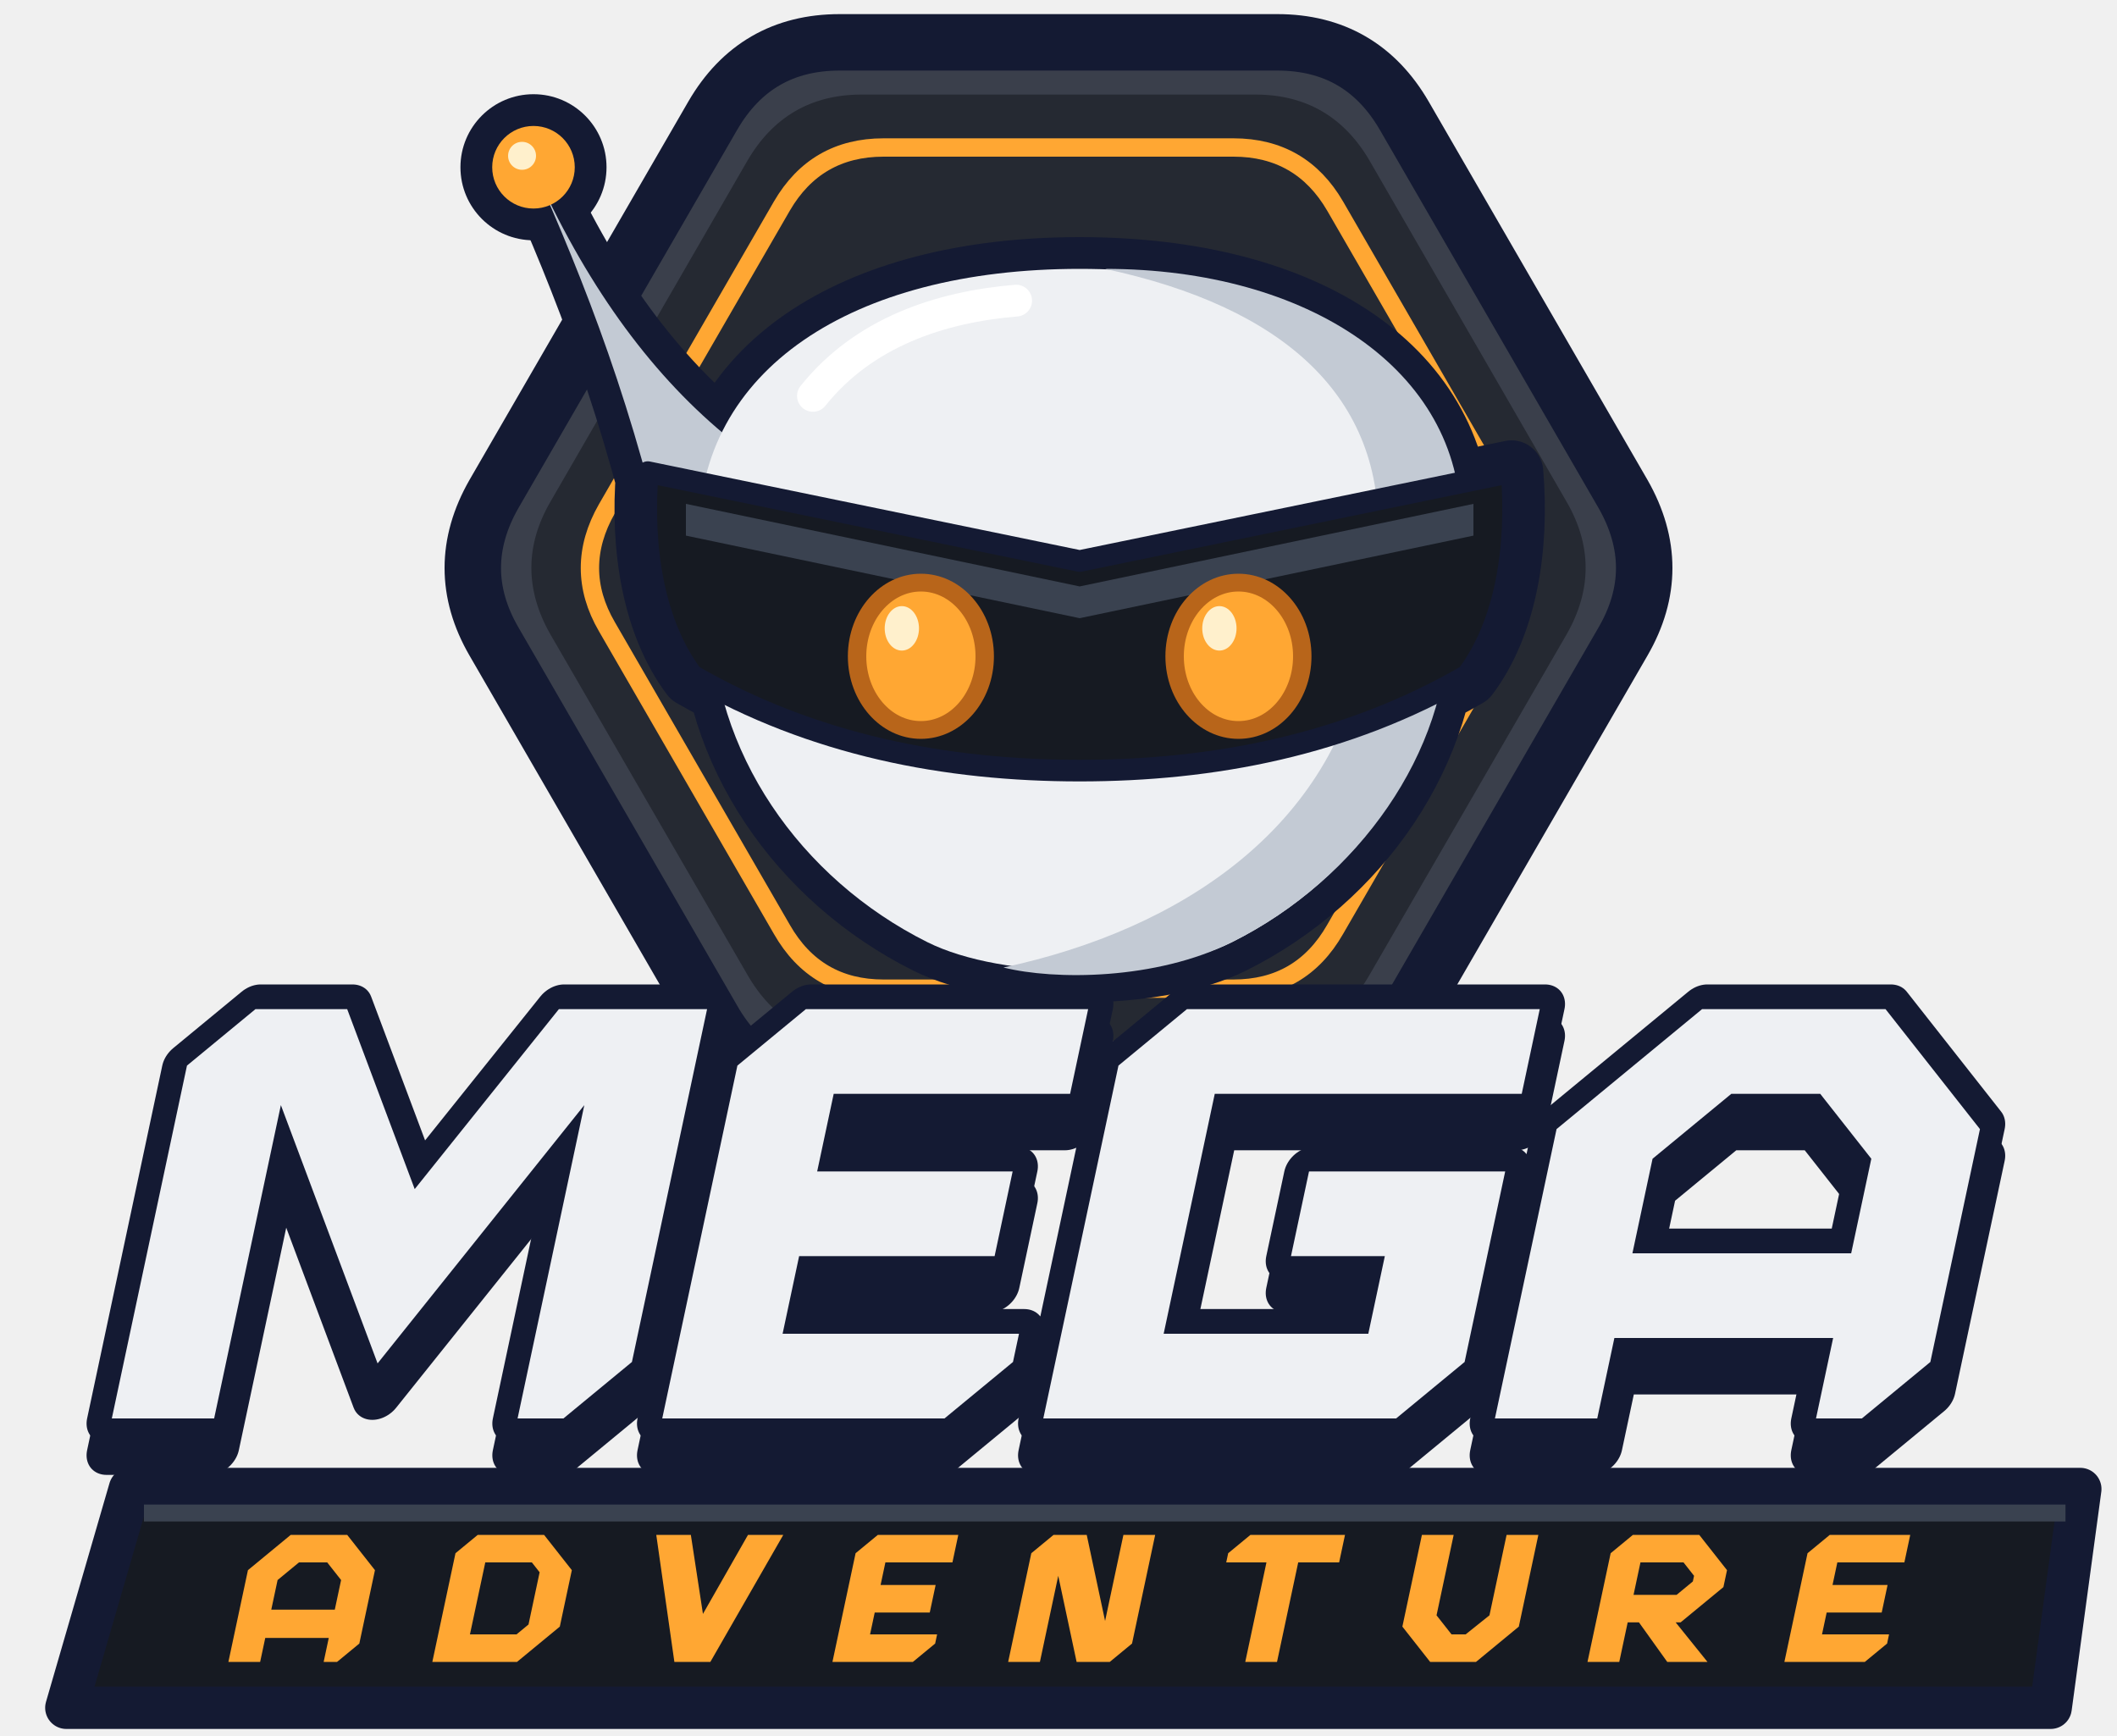
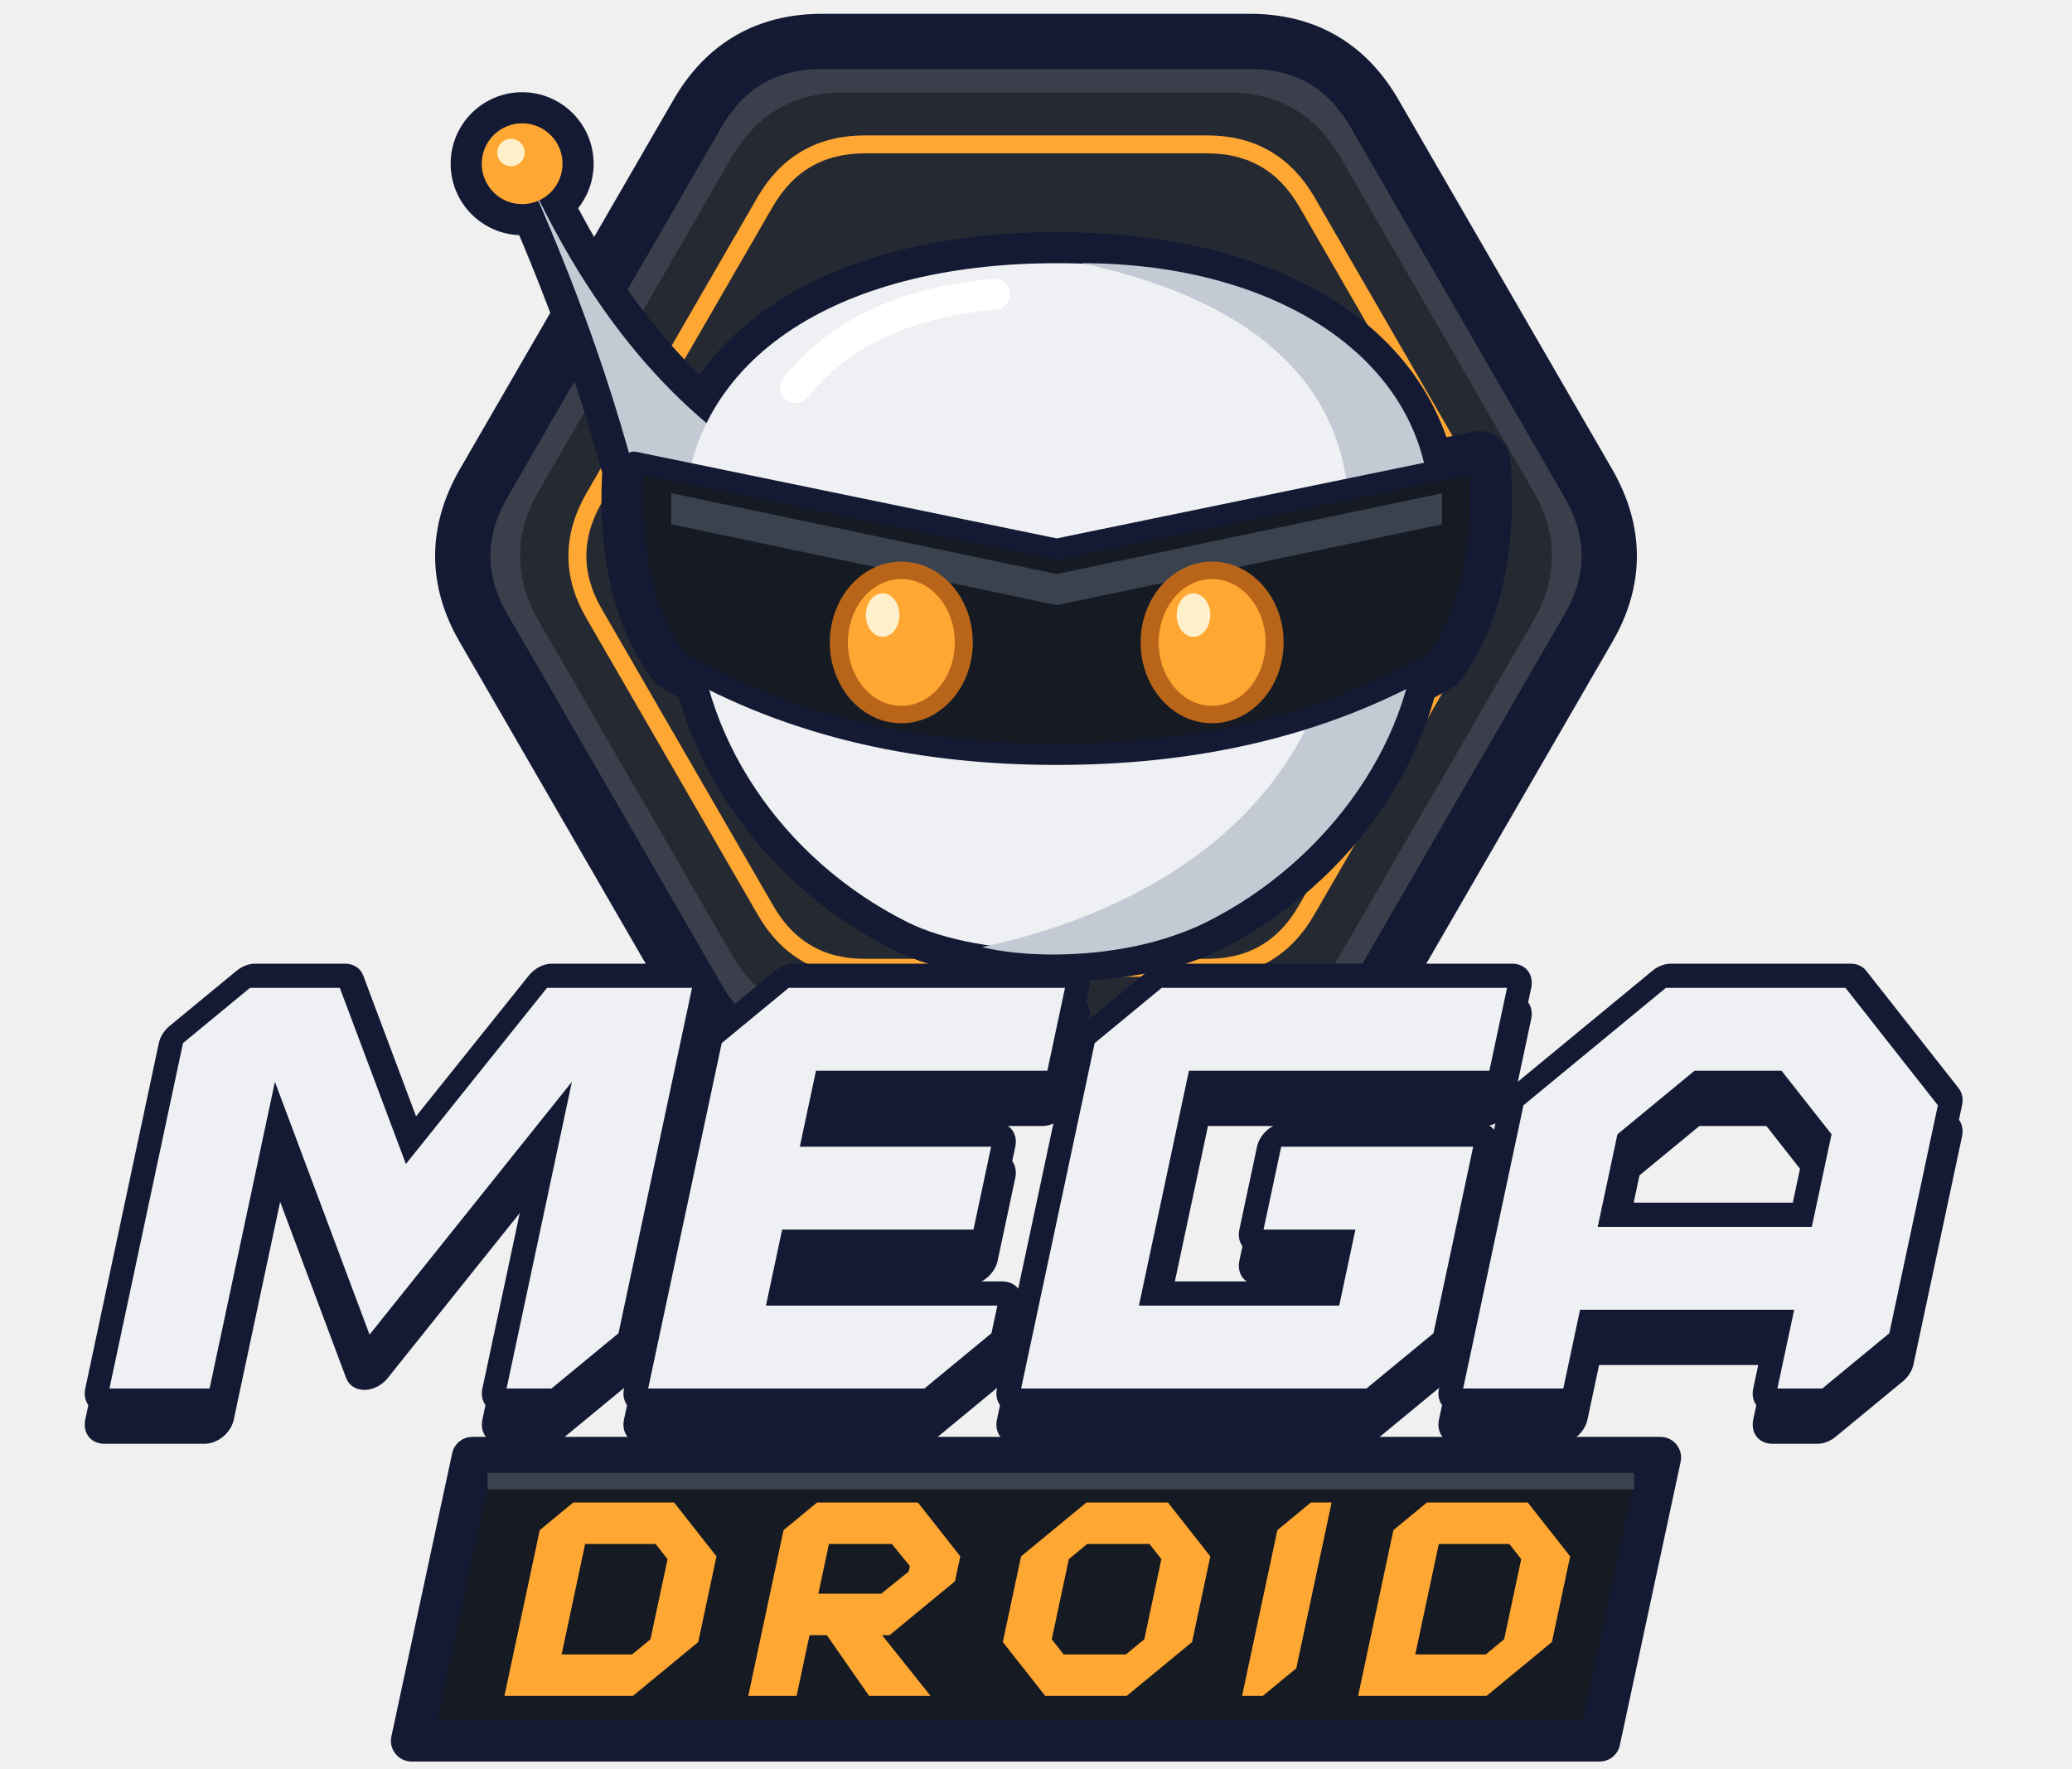
- <svg xmlns="http://www.w3.org/2000/svg" viewBox="0 0 300 246" aria-hidden="true" focusable="false">
+ <svg xmlns="http://www.w3.org/2000/svg" viewBox="0 0 300 256" aria-hidden="true" focusable="false">
  <g stroke-linejoin="round">
    <path d="M230 70c4 7 4 14 0 20.9l-31 53.6c-4 7-10 10.5-18 10.5h-62c-8 0-14-3.5-18-10.5l-31-53.6c-4-6.9-4-13.9 0-20.9l31-53.6c4-6.9 10-10.4 18-10.4h62c8 0 14 3.5 18 10.4z" fill="#3a3f4b" stroke="#141a33" stroke-width="8" />
    <path d="M222 71.1c3.6 6.2 3.6 12.5 0 18.8l-27.9 48.2c-3.6 6.3-9 9.4-16.2 9.4h-55.8c-7.2 0-12.6-3.1-16.2-9.4l-27.9-48.2c-3.6-6.3-3.6-12.6 0-18.8l27.9-48.3c3.6-6.2 9-9.4 16.2-9.4h55.8c7.2 0 12.6 3.2 16.2 9.4z" fill="#252932" />
    <path d="M214 72.1c3.2 5.6 3.2 11.2 0 16.7l-24.8 42.9c-3.2 5.6-8 8.4-14.4 8.4h-49.6c-6.4 0-11.2-2.8-14.4-8.4l-24.8-42.9c-3.2-5.5-3.2-11.1 0-16.7l24.8-42.9c3.2-5.5 8-8.3 14.4-8.3h49.6c6.4 0 11.2 2.8 14.4 8.3z" fill="none" stroke="#ffa733" stroke-width="2.6" />
    <g transform="matrix(.9 0 0 .9 153 79.5)">
      <path d="M-56-20c-12-10-22-24-30-42c8 18 16 38 22 66zM-60-4c0-26 24-42 60-42c36 0 60 16 60 42l-60 8zM-58 8h116c0 22-14 42-34 52c-12 6-36 6-48 0c-20-10-34-30-34-52zM-68-14l68 14l68-14c1 12-1 24-7 32c-19 11-40 15-61 15c-21 0-42-4-61-15c-6-8-8-20-7-32z" fill="#141a33" stroke="#141a33" stroke-width="10" />
      <circle cx="-86" cy="-62" r="11.5" fill="#141a33" />
      <path d="M-56-20c-12-10-22-24-30-42c8 18 16 38 22 66z" fill="#c3cad4" />
      <path d="M-58 8h116c0 22-14 42-34 52c-12 6-36 6-48 0c-20-10-34-30-34-52z" fill="#eef0f3" />
      <path d="M58 10c0 20-14 40-34 50c-12 6-28 6-36 4c28-6 52-22 57-50z" fill="#c3cad4" />
      <path d="M-60-4c0-26 24-42 60-42c36 0 60 16 60 42l-60 8z" fill="#eef0f3" />
      <path d="M60-6c0-24-24-40-56-40c28 6 44 20 43 43z" fill="#c3cad4" />
      <path d="M-42-26c8-10 20-14 32-15" fill="none" stroke="#fff" stroke-width="5" stroke-linecap="round" />
      <path d="M-68-14l68 14l68-14c1 12-1 24-7 32c-19 11-40 15-61 15c-21 0-42-4-61-15c-6-8-8-20-7-32z" fill="#161a22" stroke="#141a33" stroke-width="3.4" />
      <path d="M-62-9l62 13l62-13v5l-62 13l-62-13z" fill="#3a4250" />
      <ellipse cx="-25" cy="15" rx="11.5" ry="13" fill="#b8651a" />
      <ellipse cx="-25" cy="15" rx="8.6" ry="10.2" fill="#ffa733" />
      <ellipse cx="-28" cy="10.6" rx="2.7" ry="3.5" fill="#fff0cc" />
      <ellipse cx="25" cy="15" rx="11.5" ry="13" fill="#b8651a" />
      <ellipse cx="25" cy="15" rx="8.6" ry="10.2" fill="#ffa733" />
      <ellipse cx="22" cy="10.6" rx="2.7" ry="3.5" fill="#fff0cc" />
      <circle cx="-86" cy="-62" r="6.5" fill="#ffa733" />
      <circle cx="-87.8" cy="-63.8" r="2.2" fill="#fff0cc" />
    </g>
    <path transform="matrix(1 0 -.213 1 28.2 147.5)" d="M0 58v-50l8-8h13l15 25.5l15-25.5h21v50l-8 8h-6.5v-44.4l-21.5 36.6l-21.5-36.6v44.4zM78 58v-50l8-8h40v12h-33.5v11h27.7v12h-27.7v11h33.5v4l-8 8zM132 58v-50l8-8h50v12h-43.5v34h29v-11h-13.3v-12h27.8v27l-8 8zM196 58v-41l17-17h26l17 17v33l-8 8h-6.5v-11.4h-31v11.4zM210.5 34.6h31v-13.4l-9.2-9.2h-12.6l-9.2 9.2z" fill="#141a33" stroke="#141a33" stroke-width="7" />
    <path transform="matrix(1 0 -.213 1 28.2 143)" d="M0 58v-50l8-8h13l15 25.5l15-25.5h21v50l-8 8h-6.5v-44.4l-21.5 36.6l-21.5-36.6v44.4zM78 58v-50l8-8h40v12h-33.5v11h27.7v12h-27.7v11h33.5v4l-8 8zM132 58v-50l8-8h50v12h-43.5v34h29v-11h-13.3v-12h27.8v27l-8 8zM196 58v-41l17-17h26l17 17v33l-8 8h-6.5v-11.4h-31v11.4zM210.5 34.6h31v-13.4l-9.2-9.2h-12.6l-9.2 9.2z" fill="#eef0f3" stroke="#141a33" stroke-width="7" paint-order="stroke" />
-     <path d="M18.4 211h276.4l-4.2 31h-281.2z" fill="#161a22" stroke="#141a33" stroke-width="6" />
-     <path d="M20.4 214.4h272.3" stroke="#3a4250" stroke-width="2.4" />
-     <path transform="matrix(1 0 -.213 1 36.2 217.5)" d="M0 18v-13l5-5h8l5 5v10.4l-2.6 2.6h-1.9v-3.4h-9v3.4zM4.5 10.6h9v-4.2l-2.5-2.5h-4l-2.5 2.5zM28.9 18v-15.4l2.6-2.6h9.4l5 5v8l-5 5zM33.4 14.1h6.6l1.4-1.4v-7.4l-1.4-1.4h-6.6zM56.8 0h4.9l4.1 11.2l4-11.2h5l-6.5 18h-5.1zM85.6 18v-15.4l2.6-2.6h11.4v3.9h-9.5v3.2h7.8v3.9h-7.8v3.1h9.5v1.3l-2.6 2.6zM110.5 18v-15.4l2.6-2.6h4.7l5.2 12.2v-12.2h4.5v15.4l-2.6 2.6h-4.7l-5.2-12.2v12.2zM138.4 3.9v-1.3l2.6-2.6h13.4v3.9h-5.8v14.1h-4.5v-14.1zM165.3 0h4.5v11.4l2.7 2.7h2l2.8-2.7v-11.4h4.5v13l-5 5h-6.5l-5-5zM192.6 18v-15.4l2.6-2.6h9.4l5 5v2.4l-5 5h-.7l5.7 5.6h-5.7l-5.2-5.6h-1.6v5.6zM197.1 8.5h6.1l1.9-1.9v-.8l-1.9-1.9h-6.1zM220.5 18v-15.4l2.6-2.6h11.4v3.9h-9.5v3.2h7.8v3.9h-7.8v3.1h9.5v1.3l-2.6 2.6z" fill="#ffa733" />
+     <path d="M68.4 211h172l-8.8 41h-172z" fill="#161a22" stroke="#141a33" stroke-width="6" />
+     <path d="M70.6 214.4h166" stroke="#3a4250" stroke-width="2.4" />
+     <path transform="matrix(1 0 -.213 1 79 217.5)" d="M0 28v-24l4-4h14.6l7.8 7.8v12.4l-7.8 7.8zM7 22h10.2l2.2-2.2v-11.6l-2.2-2.2h-10.2zM35.3 28v-24l4-4h14.6l7.8 7.8v3.6l-7.8 7.8h-1.1l8.9 8.8h-8.9l-8-8.8h-2.5v8.8zM42.3 13.2h9.1l3.3-3.2v-.8l-3.3-3.2h-9.1zM70.5 20.2v-12.4l7.8-7.8h11.8l7.8 7.8v12.4l-7.8 7.8h-11.8zM77.5 19.8l2.2 2.2h9l2.2-2.2v-11.6l-2.2-2.2h-9l-2.2 2.2zM106.8 28v-24l4-4h3v24l-4 4zM123.6 28v-24l4-4h14.6l7.8 7.8v12.4l-7.8 7.8zM130.6 22h10.2l2.2-2.2v-11.6l-2.2-2.2h-10.2z" fill="#ffa733" />
  </g>
</svg>
